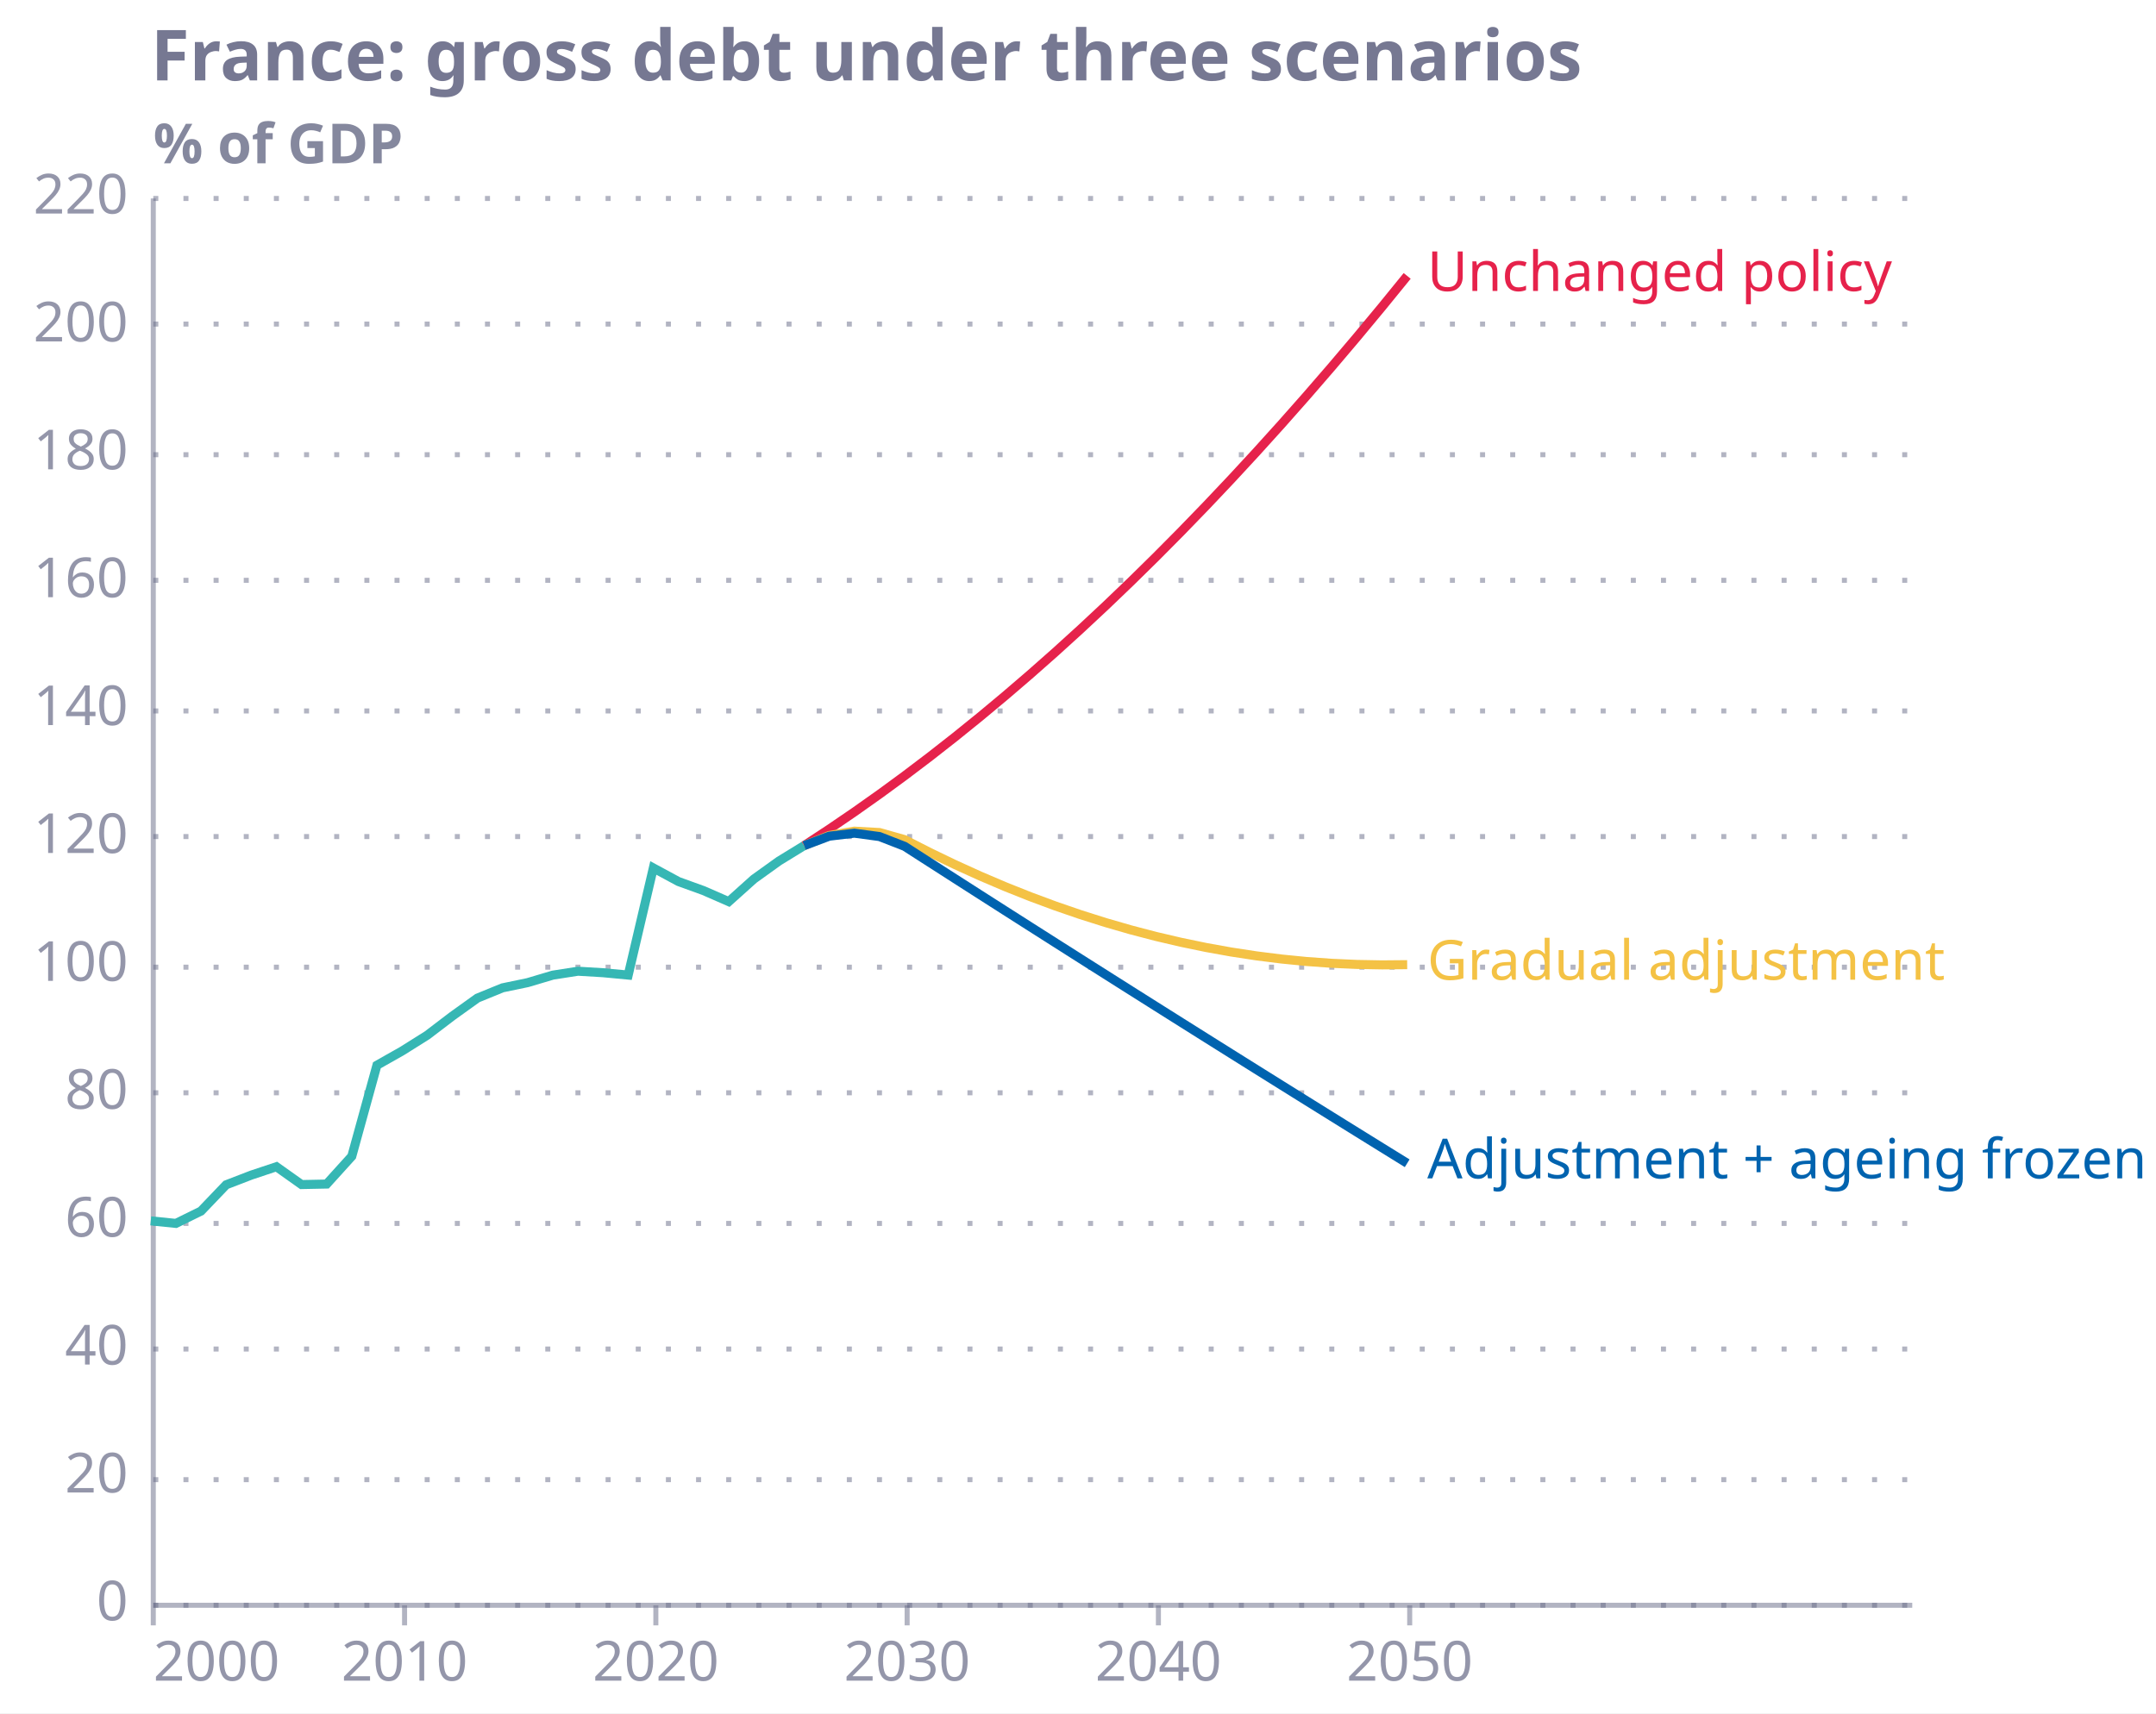
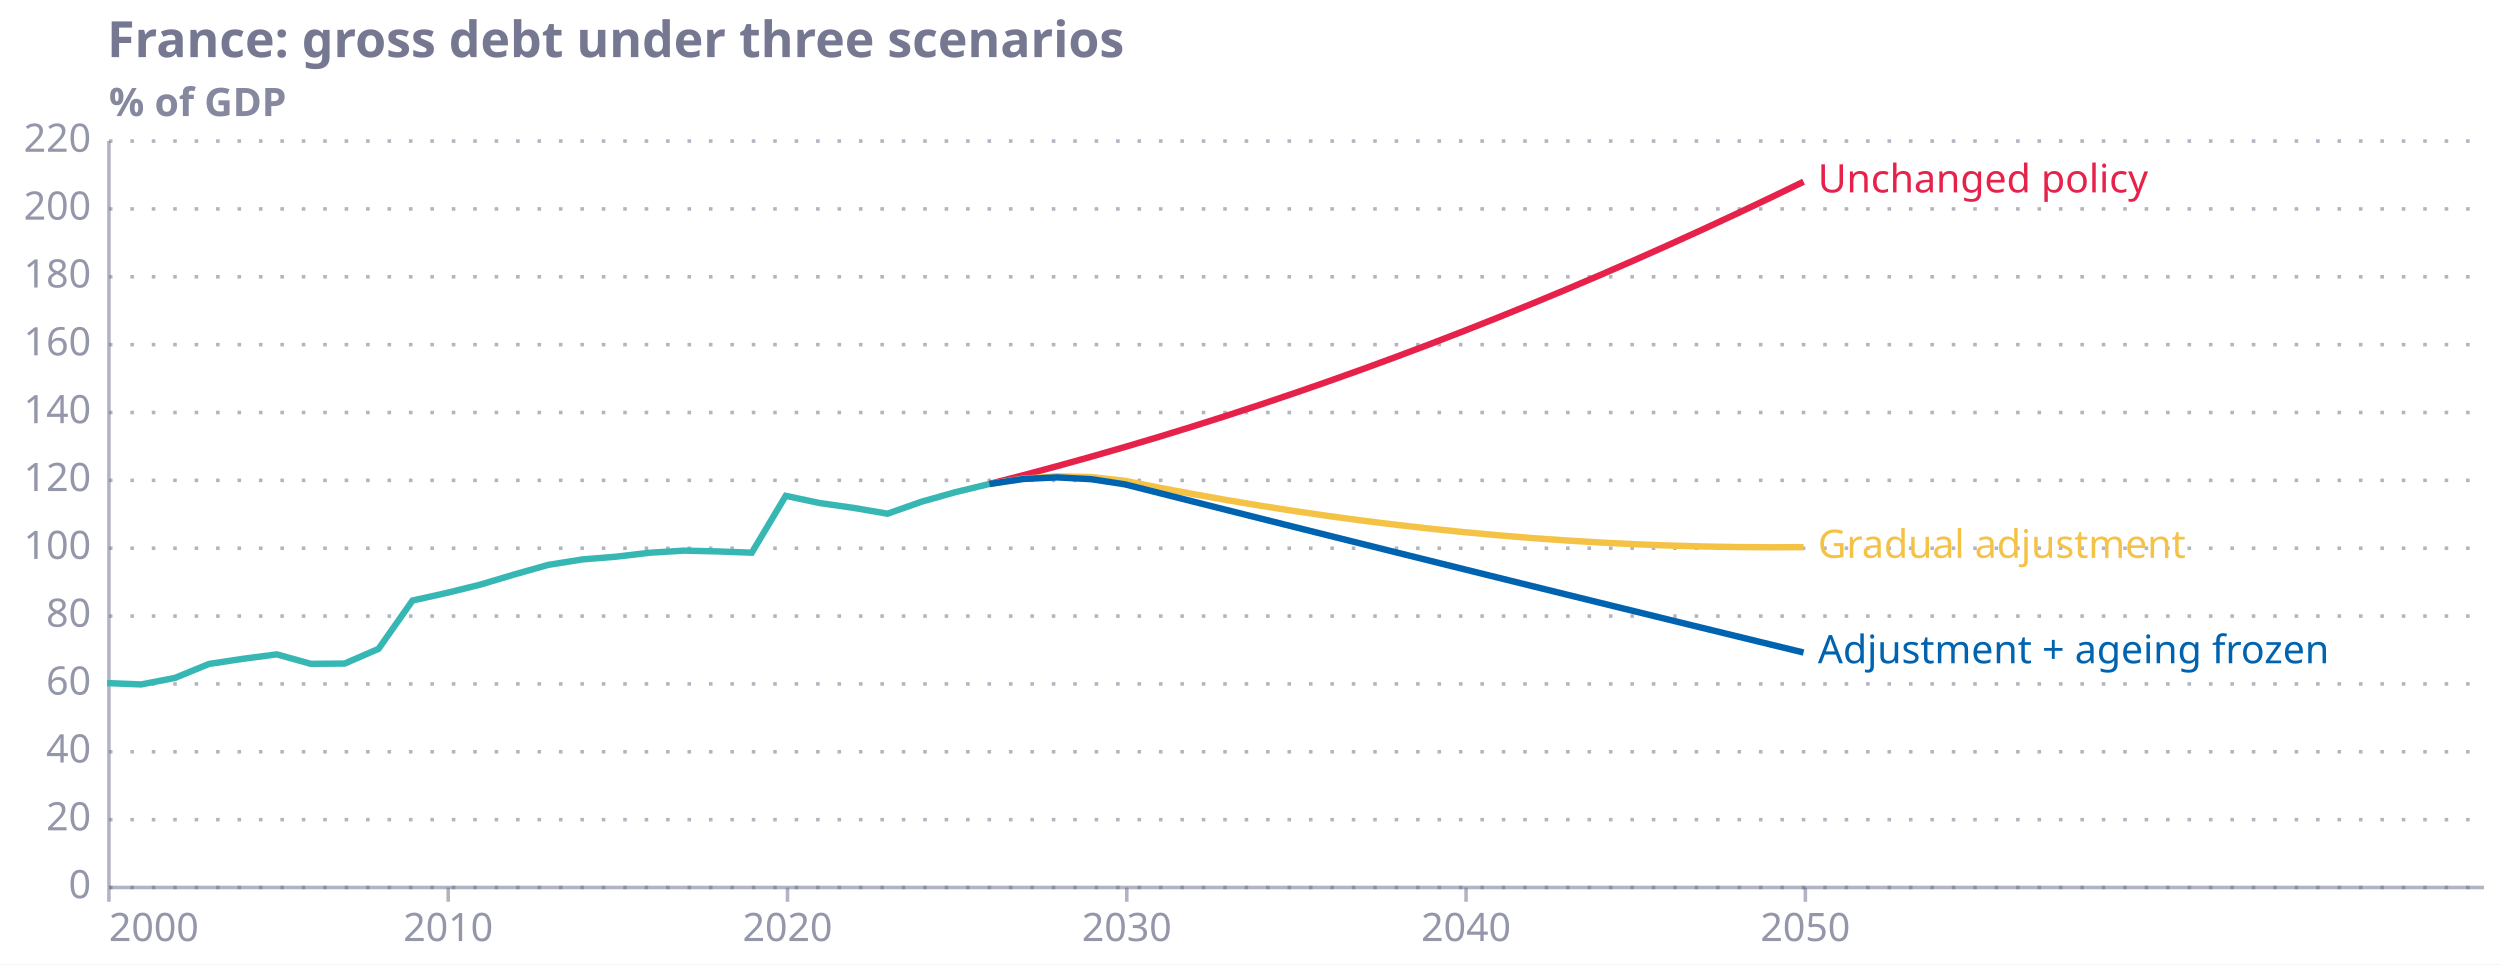
- <svg xmlns="http://www.w3.org/2000/svg" version="1.1" class="marks" width="429" height="341" viewBox="0 0 429 341">
-   <rect width="429" height="341" fill="white" />
+ <svg xmlns="http://www.w3.org/2000/svg" version="1.1" class="marks" width="700" height="270" viewBox="0 0 700 270">
+   <rect width="700" height="270" fill="white" />
  <g fill="none" stroke-miterlimit="10" transform="translate(30,39)">
    <g class="mark-group role-frame root" role="graphics-object" aria-roledescription="group mark container">
      <g transform="translate(0,0)">
-         <path class="background" aria-hidden="true" d="M0,0h350v280h-350Z" />
+         <path class="background" aria-hidden="true" d="M0,0h665v209h-665Z" />
        <g>
          <g class="mark-group role-axis" aria-hidden="true">
            <g transform="translate(0.5,0.5)">
              <path class="background" aria-hidden="true" d="M0,0h0v0h0Z" pointer-events="none" />
              <g>
                <g class="mark-rule role-axis-grid" pointer-events="none">
-                   <line transform="translate(0,280)" x2="350" y2="0" stroke="#676A86" stroke-opacity="0.5" stroke-width="1" stroke-dasharray="1,5" opacity="1" />
-                   <line transform="translate(0,255)" x2="350" y2="0" stroke="#676A86" stroke-opacity="0.5" stroke-width="1" stroke-dasharray="1,5" opacity="1" />
-                   <line transform="translate(0,229)" x2="350" y2="0" stroke="#676A86" stroke-opacity="0.5" stroke-width="1" stroke-dasharray="1,5" opacity="1" />
-                   <line transform="translate(0,204)" x2="350" y2="0" stroke="#676A86" stroke-opacity="0.5" stroke-width="1" stroke-dasharray="1,5" opacity="1" />
-                   <line transform="translate(0,178)" x2="350" y2="0" stroke="#676A86" stroke-opacity="0.5" stroke-width="1" stroke-dasharray="1,5" opacity="1" />
-                   <line transform="translate(0,153)" x2="350" y2="0" stroke="#676A86" stroke-opacity="0.5" stroke-width="1" stroke-dasharray="1,5" opacity="1" />
-                   <line transform="translate(0,127)" x2="350" y2="0" stroke="#676A86" stroke-opacity="0.5" stroke-width="1" stroke-dasharray="1,5" opacity="1" />
-                   <line transform="translate(0,102)" x2="350" y2="0" stroke="#676A86" stroke-opacity="0.5" stroke-width="1" stroke-dasharray="1,5" opacity="1" />
-                   <line transform="translate(0,76)" x2="350" y2="0" stroke="#676A86" stroke-opacity="0.5" stroke-width="1" stroke-dasharray="1,5" opacity="1" />
-                   <line transform="translate(0,51)" x2="350" y2="0" stroke="#676A86" stroke-opacity="0.5" stroke-width="1" stroke-dasharray="1,5" opacity="1" />
-                   <line transform="translate(0,25)" x2="350" y2="0" stroke="#676A86" stroke-opacity="0.5" stroke-width="1" stroke-dasharray="1,5" opacity="1" />
-                   <line transform="translate(0,0)" x2="350" y2="0" stroke="#676A86" stroke-opacity="0.5" stroke-width="1" stroke-dasharray="1,5" opacity="1" />
+                   <line transform="translate(0,209)" x2="665" y2="0" stroke="#676A86" stroke-opacity="0.5" stroke-width="1" stroke-dasharray="1,5" opacity="1" />
+                   <line transform="translate(0,190)" x2="665" y2="0" stroke="#676A86" stroke-opacity="0.5" stroke-width="1" stroke-dasharray="1,5" opacity="1" />
+                   <line transform="translate(0,171)" x2="665" y2="0" stroke="#676A86" stroke-opacity="0.5" stroke-width="1" stroke-dasharray="1,5" opacity="1" />
+                   <line transform="translate(0,152)" x2="665" y2="0" stroke="#676A86" stroke-opacity="0.5" stroke-width="1" stroke-dasharray="1,5" opacity="1" />
+                   <line transform="translate(0,133)" x2="665" y2="0" stroke="#676A86" stroke-opacity="0.5" stroke-width="1" stroke-dasharray="1,5" opacity="1" />
+                   <line transform="translate(0,114)" x2="665" y2="0" stroke="#676A86" stroke-opacity="0.5" stroke-width="1" stroke-dasharray="1,5" opacity="1" />
+                   <line transform="translate(0,95)" x2="665" y2="0" stroke="#676A86" stroke-opacity="0.5" stroke-width="1" stroke-dasharray="1,5" opacity="1" />
+                   <line transform="translate(0,76)" x2="665" y2="0" stroke="#676A86" stroke-opacity="0.5" stroke-width="1" stroke-dasharray="1,5" opacity="1" />
+                   <line transform="translate(0,57)" x2="665" y2="0" stroke="#676A86" stroke-opacity="0.5" stroke-width="1" stroke-dasharray="1,5" opacity="1" />
+                   <line transform="translate(0,38)" x2="665" y2="0" stroke="#676A86" stroke-opacity="0.5" stroke-width="1" stroke-dasharray="1,5" opacity="1" />
+                   <line transform="translate(0,19)" x2="665" y2="0" stroke="#676A86" stroke-opacity="0.5" stroke-width="1" stroke-dasharray="1,5" opacity="1" />
+                   <line transform="translate(0,0)" x2="665" y2="0" stroke="#676A86" stroke-opacity="0.5" stroke-width="1" stroke-dasharray="1,5" opacity="1" />
                </g>
              </g>
              <path class="foreground" aria-hidden="true" d="" pointer-events="none" display="none" />
            </g>
          </g>
          <g class="mark-group role-axis" role="graphics-symbol" aria-roledescription="axis" aria-label="X-axis for a linear scale with values from 2000 to 2070">
-             <g transform="translate(0.5,280.5)">
+             <g transform="translate(0.5,209.5)">
              <path class="background" aria-hidden="true" d="M0,0h0v0h0Z" pointer-events="none" />
              <g>
                <g class="mark-rule role-axis-tick" pointer-events="none">
                  <line transform="translate(0,0)" x2="0" y2="4" stroke="#676A86" stroke-opacity="0.5" stroke-width="1" opacity="1" />
-                   <line transform="translate(50,0)" x2="0" y2="4" stroke="#676A86" stroke-opacity="0.5" stroke-width="1" opacity="1" />
-                   <line transform="translate(100,0)" x2="0" y2="4" stroke="#676A86" stroke-opacity="0.5" stroke-width="1" opacity="1" />
-                   <line transform="translate(150,0)" x2="0" y2="4" stroke="#676A86" stroke-opacity="0.5" stroke-width="1" opacity="1" />
-                   <line transform="translate(200,0)" x2="0" y2="4" stroke="#676A86" stroke-opacity="0.5" stroke-width="1" opacity="1" />
-                   <line transform="translate(250,0)" x2="0" y2="4" stroke="#676A86" stroke-opacity="0.5" stroke-width="1" opacity="1" />
+                   <line transform="translate(95,0)" x2="0" y2="4" stroke="#676A86" stroke-opacity="0.5" stroke-width="1" opacity="1" />
+                   <line transform="translate(190,0)" x2="0" y2="4" stroke="#676A86" stroke-opacity="0.5" stroke-width="1" opacity="1" />
+                   <line transform="translate(285,0)" x2="0" y2="4" stroke="#676A86" stroke-opacity="0.5" stroke-width="1" opacity="1" />
+                   <line transform="translate(380,0)" x2="0" y2="4" stroke="#676A86" stroke-opacity="0.5" stroke-width="1" opacity="1" />
+                   <line transform="translate(475,0)" x2="0" y2="4" stroke="#676A86" stroke-opacity="0.5" stroke-width="1" opacity="1" />
                </g>
                <g class="mark-text role-axis-label" pointer-events="none">
                  <text text-anchor="start" transform="translate(0,15)" font-family="Circular Std" font-size="11px" fill="#676A86" fill-opacity="0.7" opacity="1">2000</text>
-                   <text text-anchor="middle" transform="translate(50,15)" font-family="Circular Std" font-size="11px" fill="#676A86" fill-opacity="0.7" opacity="1">2010</text>
-                   <text text-anchor="middle" transform="translate(100,15)" font-family="Circular Std" font-size="11px" fill="#676A86" fill-opacity="0.7" opacity="1">2020</text>
-                   <text text-anchor="middle" transform="translate(150,15)" font-family="Circular Std" font-size="11px" fill="#676A86" fill-opacity="0.7" opacity="1">2030</text>
-                   <text text-anchor="middle" transform="translate(200,15)" font-family="Circular Std" font-size="11px" fill="#676A86" fill-opacity="0.7" opacity="1">2040</text>
-                   <text text-anchor="middle" transform="translate(250,15)" font-family="Circular Std" font-size="11px" fill="#676A86" fill-opacity="0.7" opacity="1">2050</text>
+                   <text text-anchor="middle" transform="translate(95,15)" font-family="Circular Std" font-size="11px" fill="#676A86" fill-opacity="0.7" opacity="1">2010</text>
+                   <text text-anchor="middle" transform="translate(190,15)" font-family="Circular Std" font-size="11px" fill="#676A86" fill-opacity="0.7" opacity="1">2020</text>
+                   <text text-anchor="middle" transform="translate(285,15)" font-family="Circular Std" font-size="11px" fill="#676A86" fill-opacity="0.7" opacity="1">2030</text>
+                   <text text-anchor="middle" transform="translate(380,15)" font-family="Circular Std" font-size="11px" fill="#676A86" fill-opacity="0.7" opacity="1">2040</text>
+                   <text text-anchor="middle" transform="translate(475,15)" font-family="Circular Std" font-size="11px" fill="#676A86" fill-opacity="0.7" opacity="1">2050</text>
                </g>
                <g class="mark-rule role-axis-domain" pointer-events="none">
-                   <line transform="translate(0,0)" x2="350" y2="0" stroke="#676A86" stroke-opacity="0.5" stroke-width="1" opacity="1" />
+                   <line transform="translate(0,0)" x2="665" y2="0" stroke="#676A86" stroke-opacity="0.5" stroke-width="1" opacity="1" />
                </g>
              </g>
              <path class="foreground" aria-hidden="true" d="" pointer-events="none" display="none" />
            </g>
          </g>
          <g class="mark-group role-axis" role="graphics-symbol" aria-roledescription="axis" aria-label="Y-axis titled '% of GDP' for a linear scale with values from 0 to 220">
            <g transform="translate(0.5,0.5)">
              <path class="background" aria-hidden="true" d="M0,0h0v0h0Z" pointer-events="none" />
              <g>
                <g class="mark-text role-axis-label" pointer-events="none">
-                   <text text-anchor="end" transform="translate(-5,283)" font-family="Circular Std" font-size="11px" fill="#676A86" fill-opacity="0.7" opacity="1">0</text>
-                   <text text-anchor="end" transform="translate(-5,257.5455)" font-family="Circular Std" font-size="11px" fill="#676A86" fill-opacity="0.7" opacity="1">20</text>
-                   <text text-anchor="end" transform="translate(-5,232.0909)" font-family="Circular Std" font-size="11px" fill="#676A86" fill-opacity="0.7" opacity="1">40</text>
-                   <text text-anchor="end" transform="translate(-5,206.6364)" font-family="Circular Std" font-size="11px" fill="#676A86" fill-opacity="0.7" opacity="1">60</text>
-                   <text text-anchor="end" transform="translate(-5,181.1818)" font-family="Circular Std" font-size="11px" fill="#676A86" fill-opacity="0.7" opacity="1">80</text>
-                   <text text-anchor="end" transform="translate(-5,155.7273)" font-family="Circular Std" font-size="11px" fill="#676A86" fill-opacity="0.7" opacity="1">100</text>
-                   <text text-anchor="end" transform="translate(-5,130.2727)" font-family="Circular Std" font-size="11px" fill="#676A86" fill-opacity="0.7" opacity="1">120</text>
-                   <text text-anchor="end" transform="translate(-5,104.8182)" font-family="Circular Std" font-size="11px" fill="#676A86" fill-opacity="0.7" opacity="1">140</text>
-                   <text text-anchor="end" transform="translate(-5,79.36364)" font-family="Circular Std" font-size="11px" fill="#676A86" fill-opacity="0.7" opacity="1">160</text>
-                   <text text-anchor="end" transform="translate(-5,53.90909)" font-family="Circular Std" font-size="11px" fill="#676A86" fill-opacity="0.7" opacity="1">180</text>
-                   <text text-anchor="end" transform="translate(-5,28.45455)" font-family="Circular Std" font-size="11px" fill="#676A86" fill-opacity="0.7" opacity="1">200</text>
+                   <text text-anchor="end" transform="translate(-5,212)" font-family="Circular Std" font-size="11px" fill="#676A86" fill-opacity="0.7" opacity="1">0</text>
+                   <text text-anchor="end" transform="translate(-5,193)" font-family="Circular Std" font-size="11px" fill="#676A86" fill-opacity="0.7" opacity="1">20</text>
+                   <text text-anchor="end" transform="translate(-5,174)" font-family="Circular Std" font-size="11px" fill="#676A86" fill-opacity="0.7" opacity="1">40</text>
+                   <text text-anchor="end" transform="translate(-5,155)" font-family="Circular Std" font-size="11px" fill="#676A86" fill-opacity="0.7" opacity="1">60</text>
+                   <text text-anchor="end" transform="translate(-5,136)" font-family="Circular Std" font-size="11px" fill="#676A86" fill-opacity="0.7" opacity="1">80</text>
+                   <text text-anchor="end" transform="translate(-5,117)" font-family="Circular Std" font-size="11px" fill="#676A86" fill-opacity="0.7" opacity="1">100</text>
+                   <text text-anchor="end" transform="translate(-5,98)" font-family="Circular Std" font-size="11px" fill="#676A86" fill-opacity="0.7" opacity="1">120</text>
+                   <text text-anchor="end" transform="translate(-5,79)" font-family="Circular Std" font-size="11px" fill="#676A86" fill-opacity="0.7" opacity="1">140</text>
+                   <text text-anchor="end" transform="translate(-5,60)" font-family="Circular Std" font-size="11px" fill="#676A86" fill-opacity="0.7" opacity="1">160</text>
+                   <text text-anchor="end" transform="translate(-5,41)" font-family="Circular Std" font-size="11px" fill="#676A86" fill-opacity="0.7" opacity="1">180</text>
+                   <text text-anchor="end" transform="translate(-5,22)" font-family="Circular Std" font-size="11px" fill="#676A86" fill-opacity="0.7" opacity="1">200</text>
                  <text text-anchor="end" transform="translate(-5,3)" font-family="Circular Std" font-size="11px" fill="#676A86" fill-opacity="0.7" opacity="1">220</text>
                </g>
                <g class="mark-rule role-axis-domain" pointer-events="none">
-                   <line transform="translate(0,280)" x2="0" y2="-280" stroke="#676A86" stroke-opacity="0.5" stroke-width="1" opacity="1" />
+                   <line transform="translate(0,209)" x2="0" y2="-209" stroke="#676A86" stroke-opacity="0.5" stroke-width="1" opacity="1" />
                </g>
                <g class="mark-text role-axis-title" pointer-events="none">
                  <text text-anchor="start" transform="translate(0,-7)" font-family="Circular Std" font-size="11px" font-weight="bold" fill="#676A86" fill-opacity="0.8" opacity="1">% of GDP</text>
                </g>
              </g>
              <path class="foreground" aria-hidden="true" d="" pointer-events="none" display="none" />
            </g>
          </g>
          <g class="mark-group role-scope layer_0_pathgroup" role="graphics-object" aria-roledescription="group mark container">
            <g transform="translate(0,0)">
-               <path class="background" aria-hidden="true" d="M0,0h350v280h-350Z" />
+               <path class="background" aria-hidden="true" d="M0,0h665v209h-665Z" />
              <g>
                <g class="mark-line role-mark layer_0_marks" role="graphics-object" aria-roledescription="line mark container">
-                   <path aria-label="year: 2000; % of GDP: 59.721; series: Outturn" role="graphics-symbol" aria-roledescription="line mark" d="M0,203.991L5,204.497L10,202.039L15,196.811L20,194.884L25,193.215L30,196.764L35,196.663L40,191.139L45,173.018L50,170.19L55,167.048L60,163.24L65,159.651L70,157.611L75,156.572L80,155.083L85,154.303L90,154.601L95,155.072L100,133.752L105,136.454L110,138.264L115,140.451L120,135.964L125,132.374L130,129.304" stroke="#36B7B4" stroke-width="1.8" />
+                   <path aria-label="year: 2000; % of GDP: 59.721; series: Outturn" role="graphics-symbol" aria-roledescription="line mark" d="M0,152.265L9.5,152.642L19,150.808L28.5,146.905L38,145.467L47.5,144.221L57,146.87L66.5,146.795L76,142.672L85.5,129.146L95,127.035L104.5,124.689L114,121.847L123.5,119.168L133,117.645L142.5,116.87L152,115.758L161.5,115.176L171,115.398L180.5,115.75L190,99.836L199.5,101.853L209,103.204L218.5,104.836L228,101.488L237.5,98.808L247,96.516" stroke="#36B7B4" stroke-width="1.8" />
                </g>
              </g>
              <path class="foreground" aria-hidden="true" d="" display="none" />
            </g>
            <g transform="translate(0,0)">
-               <path class="background" aria-hidden="true" d="M0,0h350v280h-350Z" />
+               <path class="background" aria-hidden="true" d="M0,0h665v209h-665Z" />
              <g>
                <g class="mark-line role-mark layer_0_marks" role="graphics-object" aria-roledescription="line mark container">
-                   <path aria-label="year: 2026; % of GDP: 118.404; series: Unchanged policy" role="graphics-symbol" aria-roledescription="line mark" d="M130,129.304L135,126.021L140,122.611L145,119.074L150,115.411L155,111.62L160,107.704L165,103.662L170,99.494L175,95.2L180,90.782L185,86.238L190,81.57L195,76.777L200,71.86L205,66.819L210,61.654L215,56.366L220,50.955L225,45.42L230,39.763L235,33.984L240,28.082L245,22.058L250,15.913" stroke="#E6224B" stroke-width="1.8" />
+                   <path aria-label="year: 2026; % of GDP: 118.404; series: Unchanged policy" role="graphics-symbol" aria-roledescription="line mark" d="M247,96.516L256.5,94.066L266,91.521L275.5,88.88L285,86.146L294.5,83.317L304,80.393L313.5,77.376L323,74.265L332.5,71.06L342,67.762L351.5,64.37L361,60.886L370.5,57.308L380,53.638L389.5,49.875L399,46.02L408.5,42.073L418,38.034L427.5,33.903L437,29.68L446.5,25.366L456,20.961L465.5,16.465L475,11.878" stroke="#E6224B" stroke-width="1.8" />
                </g>
              </g>
              <path class="foreground" aria-hidden="true" d="" display="none" />
            </g>
            <g transform="translate(0,0)">
-               <path class="background" aria-hidden="true" d="M0,0h350v280h-350Z" />
+               <path class="background" aria-hidden="true" d="M0,0h665v209h-665Z" />
              <g>
                <g class="mark-line role-mark layer_0_marks" role="graphics-object" aria-roledescription="line mark container">
-                   <path aria-label="year: 2026; % of GDP: 118.404; series: Gradual adjustment" role="graphics-symbol" aria-roledescription="line mark" d="M130,129.304L135,127.294L140,126.427L145,126.7L150,128.112L155,130.661L160,133.07L165,135.34L170,137.473L175,139.467L180,141.323L185,143.042L190,144.624L195,146.069L200,147.377L205,148.548L210,149.584L215,150.483L220,151.247L225,151.876L230,152.37L235,152.729L240,152.953L245,153.043L250,152.999" stroke="#F4C245" stroke-width="1.8" />
+                   <path aria-label="year: 2026; % of GDP: 118.404; series: Gradual adjustment" role="graphics-symbol" aria-roledescription="line mark" d="M247,96.516L256.5,95.016L266,94.369L275.5,94.573L285,95.627L294.5,97.529L304,99.327L313.5,101.022L323,102.613L332.5,104.102L342,105.488L351.5,106.771L361,107.951L370.5,109.03L380,110.006L389.5,110.881L399,111.654L408.5,112.325L418,112.895L427.5,113.365L437,113.733L446.5,114.001L456,114.169L465.5,114.236L475,114.203" stroke="#F4C245" stroke-width="1.8" />
                </g>
              </g>
              <path class="foreground" aria-hidden="true" d="" display="none" />
            </g>
            <g transform="translate(0,0)">
-               <path class="background" aria-hidden="true" d="M0,0h350v280h-350Z" />
+               <path class="background" aria-hidden="true" d="M0,0h665v209h-665Z" />
              <g>
                <g class="mark-line role-mark layer_0_marks" role="graphics-object" aria-roledescription="line mark container">
-                   <path aria-label="year: 2026; % of GDP: 118.404; series: Adjustment + ageing frozen" role="graphics-symbol" aria-roledescription="line mark" d="M130,129.304L135,127.428L140,126.828L145,127.502L150,129.448L155,132.662L160,135.87L165,139.072L170,142.267L175,145.455L180,148.638L185,151.814L190,154.983L195,158.147L200,161.304L205,164.454L210,167.599L215,170.737L220,173.869L225,176.994L230,180.113L235,183.226L240,186.333L245,189.434L250,192.528" stroke="#0063AF" stroke-width="1.8" />
+                   <path aria-label="year: 2026; % of GDP: 118.404; series: Adjustment + ageing frozen" role="graphics-symbol" aria-roledescription="line mark" d="M247,96.516L256.5,95.116L266,94.668L275.5,95.171L285,96.623L294.5,99.023L304,101.417L313.5,103.807L323,106.192L332.5,108.572L342,110.947L351.5,113.318L361,115.684L370.5,118.045L380,120.402L389.5,122.753L399,125.1L408.5,127.443L418,129.781L427.5,132.113L437,134.442L446.5,136.765L456,139.084L465.5,141.399L475,143.709" stroke="#0063AF" stroke-width="1.8" />
                </g>
              </g>
              <path class="foreground" aria-hidden="true" d="" display="none" />
            </g>
          </g>
          <g class="mark-text role-mark layer_1_marks" role="graphics-object" aria-roledescription="text mark container">
-             <text aria-label="year: 2050; ylab: 68.7277552277; series: Adjustment + ageing frozen" role="graphics-symbol" aria-roledescription="text mark" text-anchor="start" transform="translate(254,195.5283)" font-family="Circular Std" font-size="11px" fill="#0063AF">Adjustment + ageing frozen</text>
-             <text aria-label="year: 2050; ylab: 99.7861871728; series: Gradual adjustment" role="graphics-symbol" aria-roledescription="text mark" text-anchor="start" transform="translate(254,155.9994)" font-family="Circular Std" font-size="11px" fill="#F4C245">Gradual adjustment</text>
-             <text aria-label="year: 2050; ylab: 207.497108365; series: Unchanged policy" role="graphics-symbol" aria-roledescription="text mark" text-anchor="start" transform="translate(254,18.91277)" font-family="Circular Std" font-size="11px" fill="#E6224B">Unchanged policy</text>
+             <text aria-label="year: 2050; ylab: 68.7277552277; series: Adjustment + ageing frozen" role="graphics-symbol" aria-roledescription="text mark" text-anchor="start" transform="translate(479,146.7086)" font-family="Circular Std" font-size="11px" fill="#0063AF">Adjustment + ageing frozen</text>
+             <text aria-label="year: 2050; ylab: 99.7861871728; series: Gradual adjustment" role="graphics-symbol" aria-roledescription="text mark" text-anchor="start" transform="translate(479,117.2031)" font-family="Circular Std" font-size="11px" fill="#F4C245">Gradual adjustment</text>
+             <text aria-label="year: 2050; ylab: 207.497108365; series: Unchanged policy" role="graphics-symbol" aria-roledescription="text mark" text-anchor="start" transform="translate(479,14.87775)" font-family="Circular Std" font-size="11px" fill="#E6224B">Unchanged policy</text>
          </g>
          <g class="mark-group role-title">
            <g transform="translate(0,-34)">
              <path class="background" aria-hidden="true" d="M0,0h0v0h0Z" pointer-events="none" />
              <g>
                <g class="mark-text role-title-text" role="graphics-symbol" aria-roledescription="title" aria-label="Title text 'France: gross debt under three scenarios'" pointer-events="none">
                  <text text-anchor="start" transform="translate(0,11)" font-family="Circular Std" font-size="14px" font-weight="bold" fill="#676A86E6" opacity="1">France: gross debt under three scenarios</text>
                </g>
              </g>
              <path class="foreground" aria-hidden="true" d="" pointer-events="none" display="none" />
            </g>
          </g>
        </g>
        <path class="foreground" aria-hidden="true" d="" display="none" />
      </g>
    </g>
  </g>
</svg>
